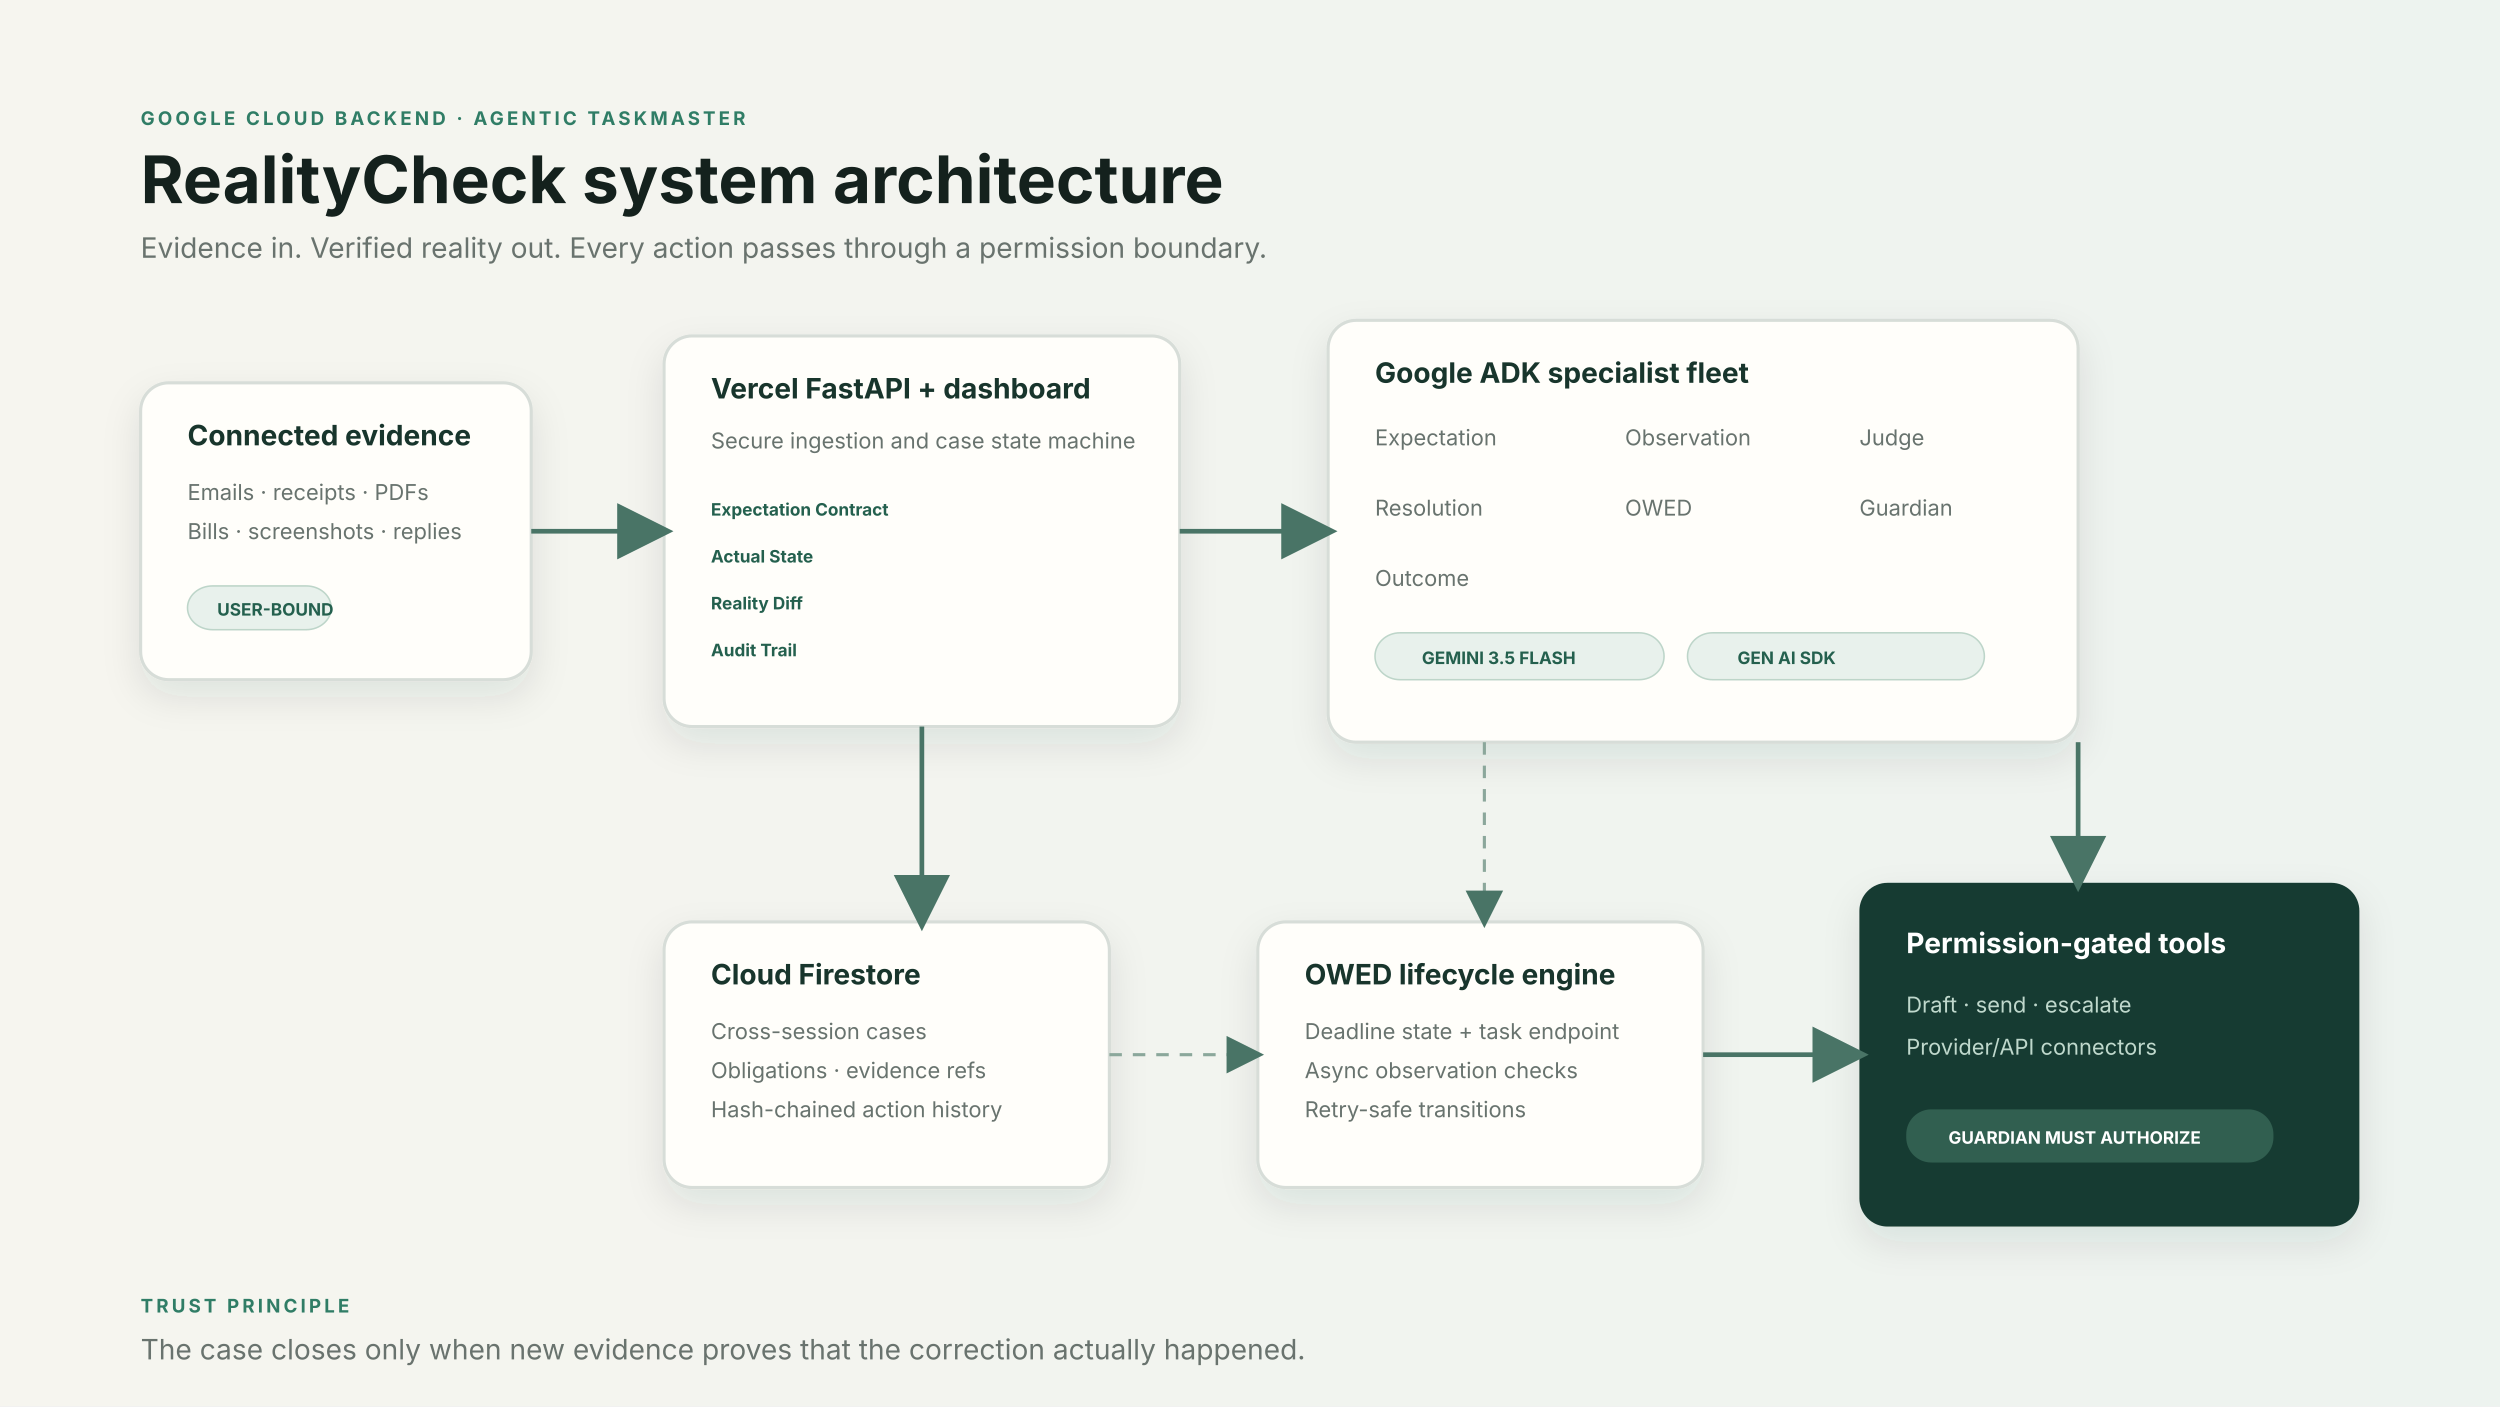
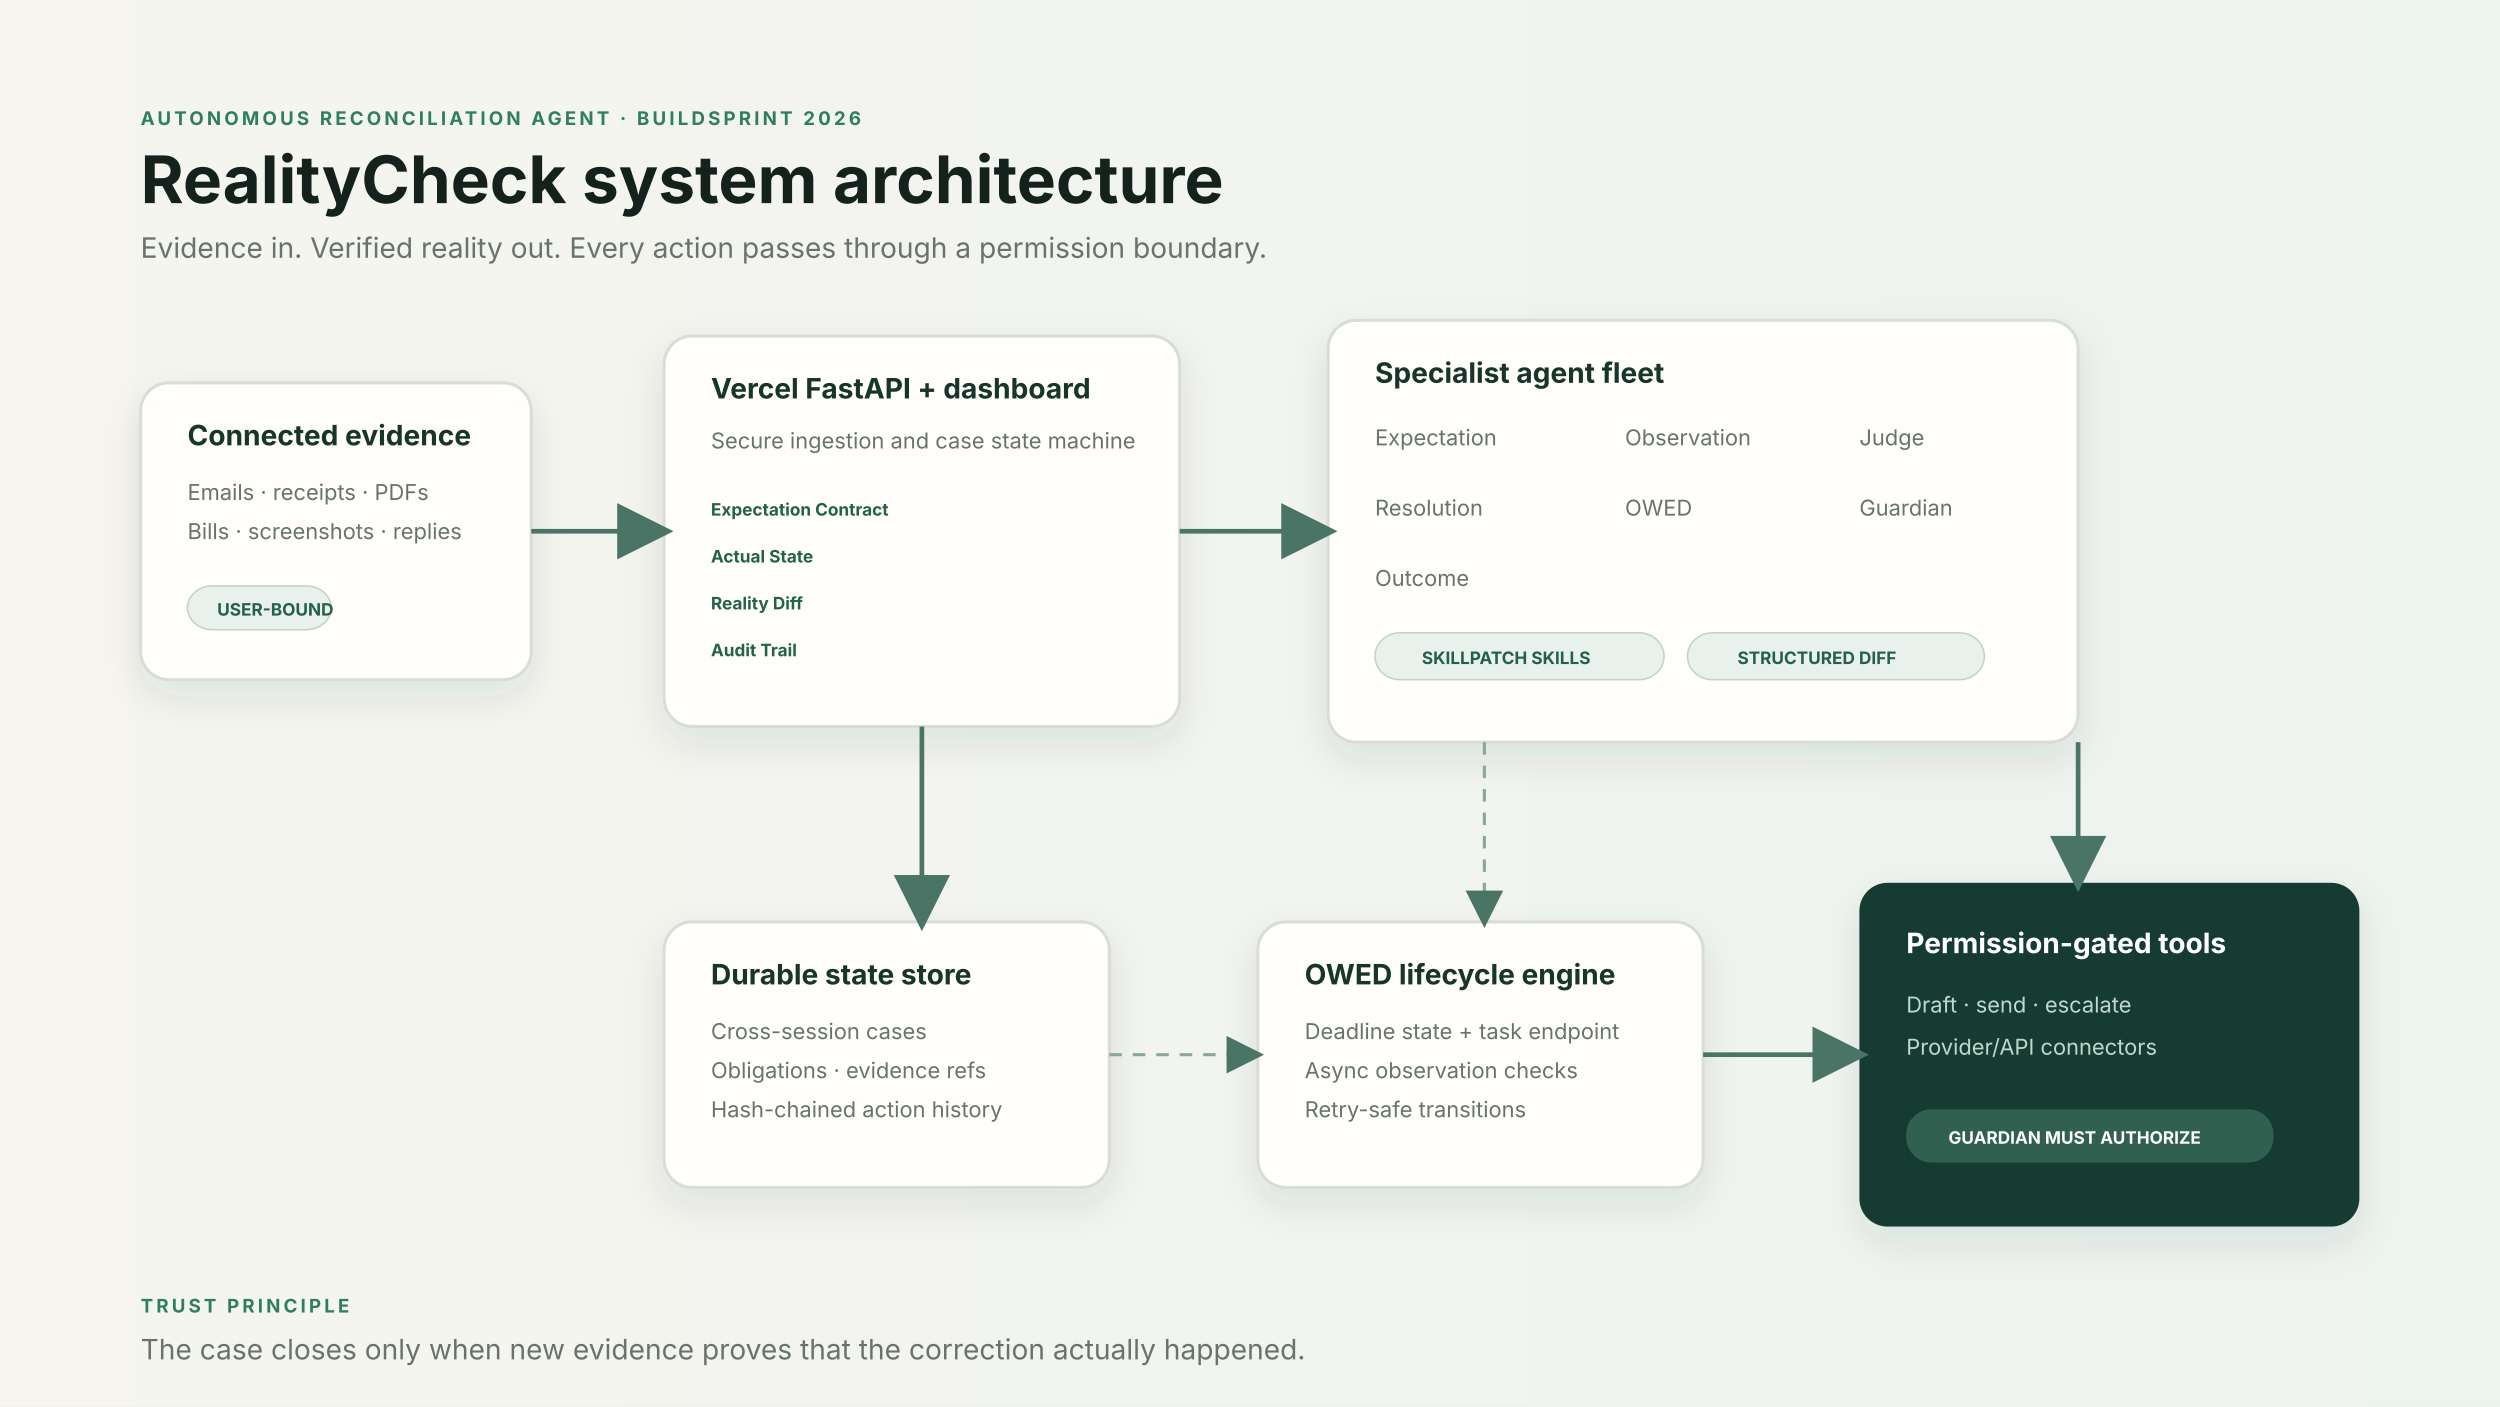
<svg xmlns="http://www.w3.org/2000/svg" width="1600" height="900" viewBox="0 0 1600 900" role="img" aria-labelledby="title desc">
  <defs>
    <linearGradient id="bg" x1="0" x2="1">
      <stop stop-color="#f6f5ef" />
      <stop offset="1" stop-color="#edf3ef" />
    </linearGradient>
    <filter id="shadow" x="-20%" y="-20%" width="140%" height="140%">
      <feDropShadow dx="0" dy="10" stdDeviation="12" flood-color="#17352c" flood-opacity=".10" />
    </filter>
    <marker id="arrow" markerWidth="12" markerHeight="12" refX="10" refY="6" orient="auto">
      <path d="M0,0 L12,6 L0,12 Z" fill="#497466" />
    </marker>
    <style>
      .title{font:700 42px Inter,Arial,sans-serif;fill:#14211d}.sub{font:400 18px Inter,Arial,sans-serif;fill:#69736e}.kicker{font:700 12px Inter,Arial,sans-serif;letter-spacing:2px;fill:#307d66}.box{fill:#fffefa;stroke:#d7ddd8;stroke-width:2;filter:url(#shadow)}.boxTitle{font:700 18px Inter,Arial,sans-serif;fill:#18352c}.body{font:400 14px Inter,Arial,sans-serif;fill:#68736e}.chip{fill:#e8f1ec;stroke:#bdd5c9}.chipText{font:700 11px Inter,Arial,sans-serif;fill:#24604e}.line{stroke:#497466;stroke-width:3;fill:none;marker-end:url(#arrow)}.dash{stroke:#8ba79b;stroke-width:2;stroke-dasharray:8 7;fill:none;marker-end:url(#arrow)}
    </style>
  </defs>
  <rect width="1600" height="900" fill="url(#bg)" />
-   <text x="90" y="80" class="kicker">GOOGLE CLOUD BACKEND · AGENTIC TASKMASTER</text>
+   <text x="90" y="80" class="kicker">AUTONOMOUS RECONCILIATION AGENT · BUILDSPRINT 2026</text>
  <text x="90" y="130" class="title">RealityCheck system architecture</text>
  <text x="90" y="165" class="sub">Evidence in. Verified reality out. Every action passes through a permission boundary.</text>
  <rect x="90" y="245" rx="18" width="250" height="190" class="box" />
  <text x="120" y="285" class="boxTitle">Connected evidence</text>
  <text x="120" y="320" class="body">Emails · receipts · PDFs</text>
  <text x="120" y="345" class="body">Bills · screenshots · replies</text>
  <rect x="120" y="375" rx="16" width="92" height="28" class="chip" />
  <text x="139" y="394" class="chipText">USER-BOUND</text>
  <rect x="425" y="215" rx="18" width="330" height="250" class="box" />
  <text x="455" y="255" class="boxTitle">Vercel FastAPI + dashboard</text>
  <text x="455" y="287" class="body">Secure ingestion and case state machine</text>
  <text x="455" y="330" class="chipText">Expectation Contract</text>
  <text x="455" y="360" class="chipText">Actual State</text>
  <text x="455" y="390" class="chipText">Reality Diff</text>
  <text x="455" y="420" class="chipText">Audit Trail</text>
  <rect x="850" y="205" rx="18" width="480" height="270" class="box" />
-   <text x="880" y="245" class="boxTitle">Google ADK specialist fleet</text>
+   <text x="880" y="245" class="boxTitle">Specialist agent fleet</text>
  <g class="body">
    <text x="880" y="285">Expectation</text>
    <text x="1040" y="285">Observation</text>
    <text x="1190" y="285">Judge</text>
    <text x="880" y="330">Resolution</text>
    <text x="1040" y="330">OWED</text>
    <text x="1190" y="330">Guardian</text>
    <text x="880" y="375">Outcome</text>
  </g>
  <rect x="880" y="405" rx="16" width="185" height="30" class="chip" />
-   <text x="910" y="425" class="chipText">GEMINI 3.5 FLASH</text>
+   <text x="910" y="425" class="chipText">SKILLPATCH SKILLS</text>
  <rect x="1080" y="405" rx="16" width="190" height="30" class="chip" />
-   <text x="1112" y="425" class="chipText">GEN AI SDK</text>
+   <text x="1112" y="425" class="chipText">STRUCTURED DIFF</text>
  <rect x="425" y="590" rx="18" width="285" height="170" class="box" />
-   <text x="455" y="630" class="boxTitle">Cloud Firestore</text>
+   <text x="455" y="630" class="boxTitle">Durable state store</text>
  <text x="455" y="665" class="body">Cross-session cases</text>
  <text x="455" y="690" class="body">Obligations · evidence refs</text>
  <text x="455" y="715" class="body">Hash-chained action history</text>
  <rect x="805" y="590" rx="18" width="285" height="170" class="box" />
  <text x="835" y="630" class="boxTitle">OWED lifecycle engine</text>
  <text x="835" y="665" class="body">Deadline state + task endpoint</text>
  <text x="835" y="690" class="body">Async observation checks</text>
  <text x="835" y="715" class="body">Retry-safe transitions</text>
  <rect x="1190" y="565" rx="18" width="320" height="220" fill="#193a30" filter="url(#shadow)" />
  <text x="1220" y="610" style="font:700 18px Inter,Arial;fill:white">Permission-gated tools</text>
  <text x="1220" y="648" style="font:400 14px Inter,Arial;fill:#bfd8cc">Draft · send · escalate</text>
  <text x="1220" y="675" style="font:400 14px Inter,Arial;fill:#bfd8cc">Provider/API connectors</text>
  <rect x="1220" y="710" rx="16" width="235" height="34" fill="#315f50" />
  <text x="1247" y="732" style="font:700 11px Inter,Arial;fill:#fff">GUARDIAN MUST AUTHORIZE</text>
  <path d="M340 340 H425" class="line" />
  <path d="M755 340 H850" class="line" />
  <path d="M590 465 V590" class="line" />
  <path d="M950 475 V590" class="dash" />
  <path d="M710 675 H805" class="dash" />
  <path d="M1090 675 H1190" class="line" />
  <path d="M1330 475 V565" class="line" />
  <text x="90" y="840" class="kicker">TRUST PRINCIPLE</text>
  <text x="90" y="870" class="sub">The case closes only when new evidence proves that the correction actually happened.</text>
</svg>
